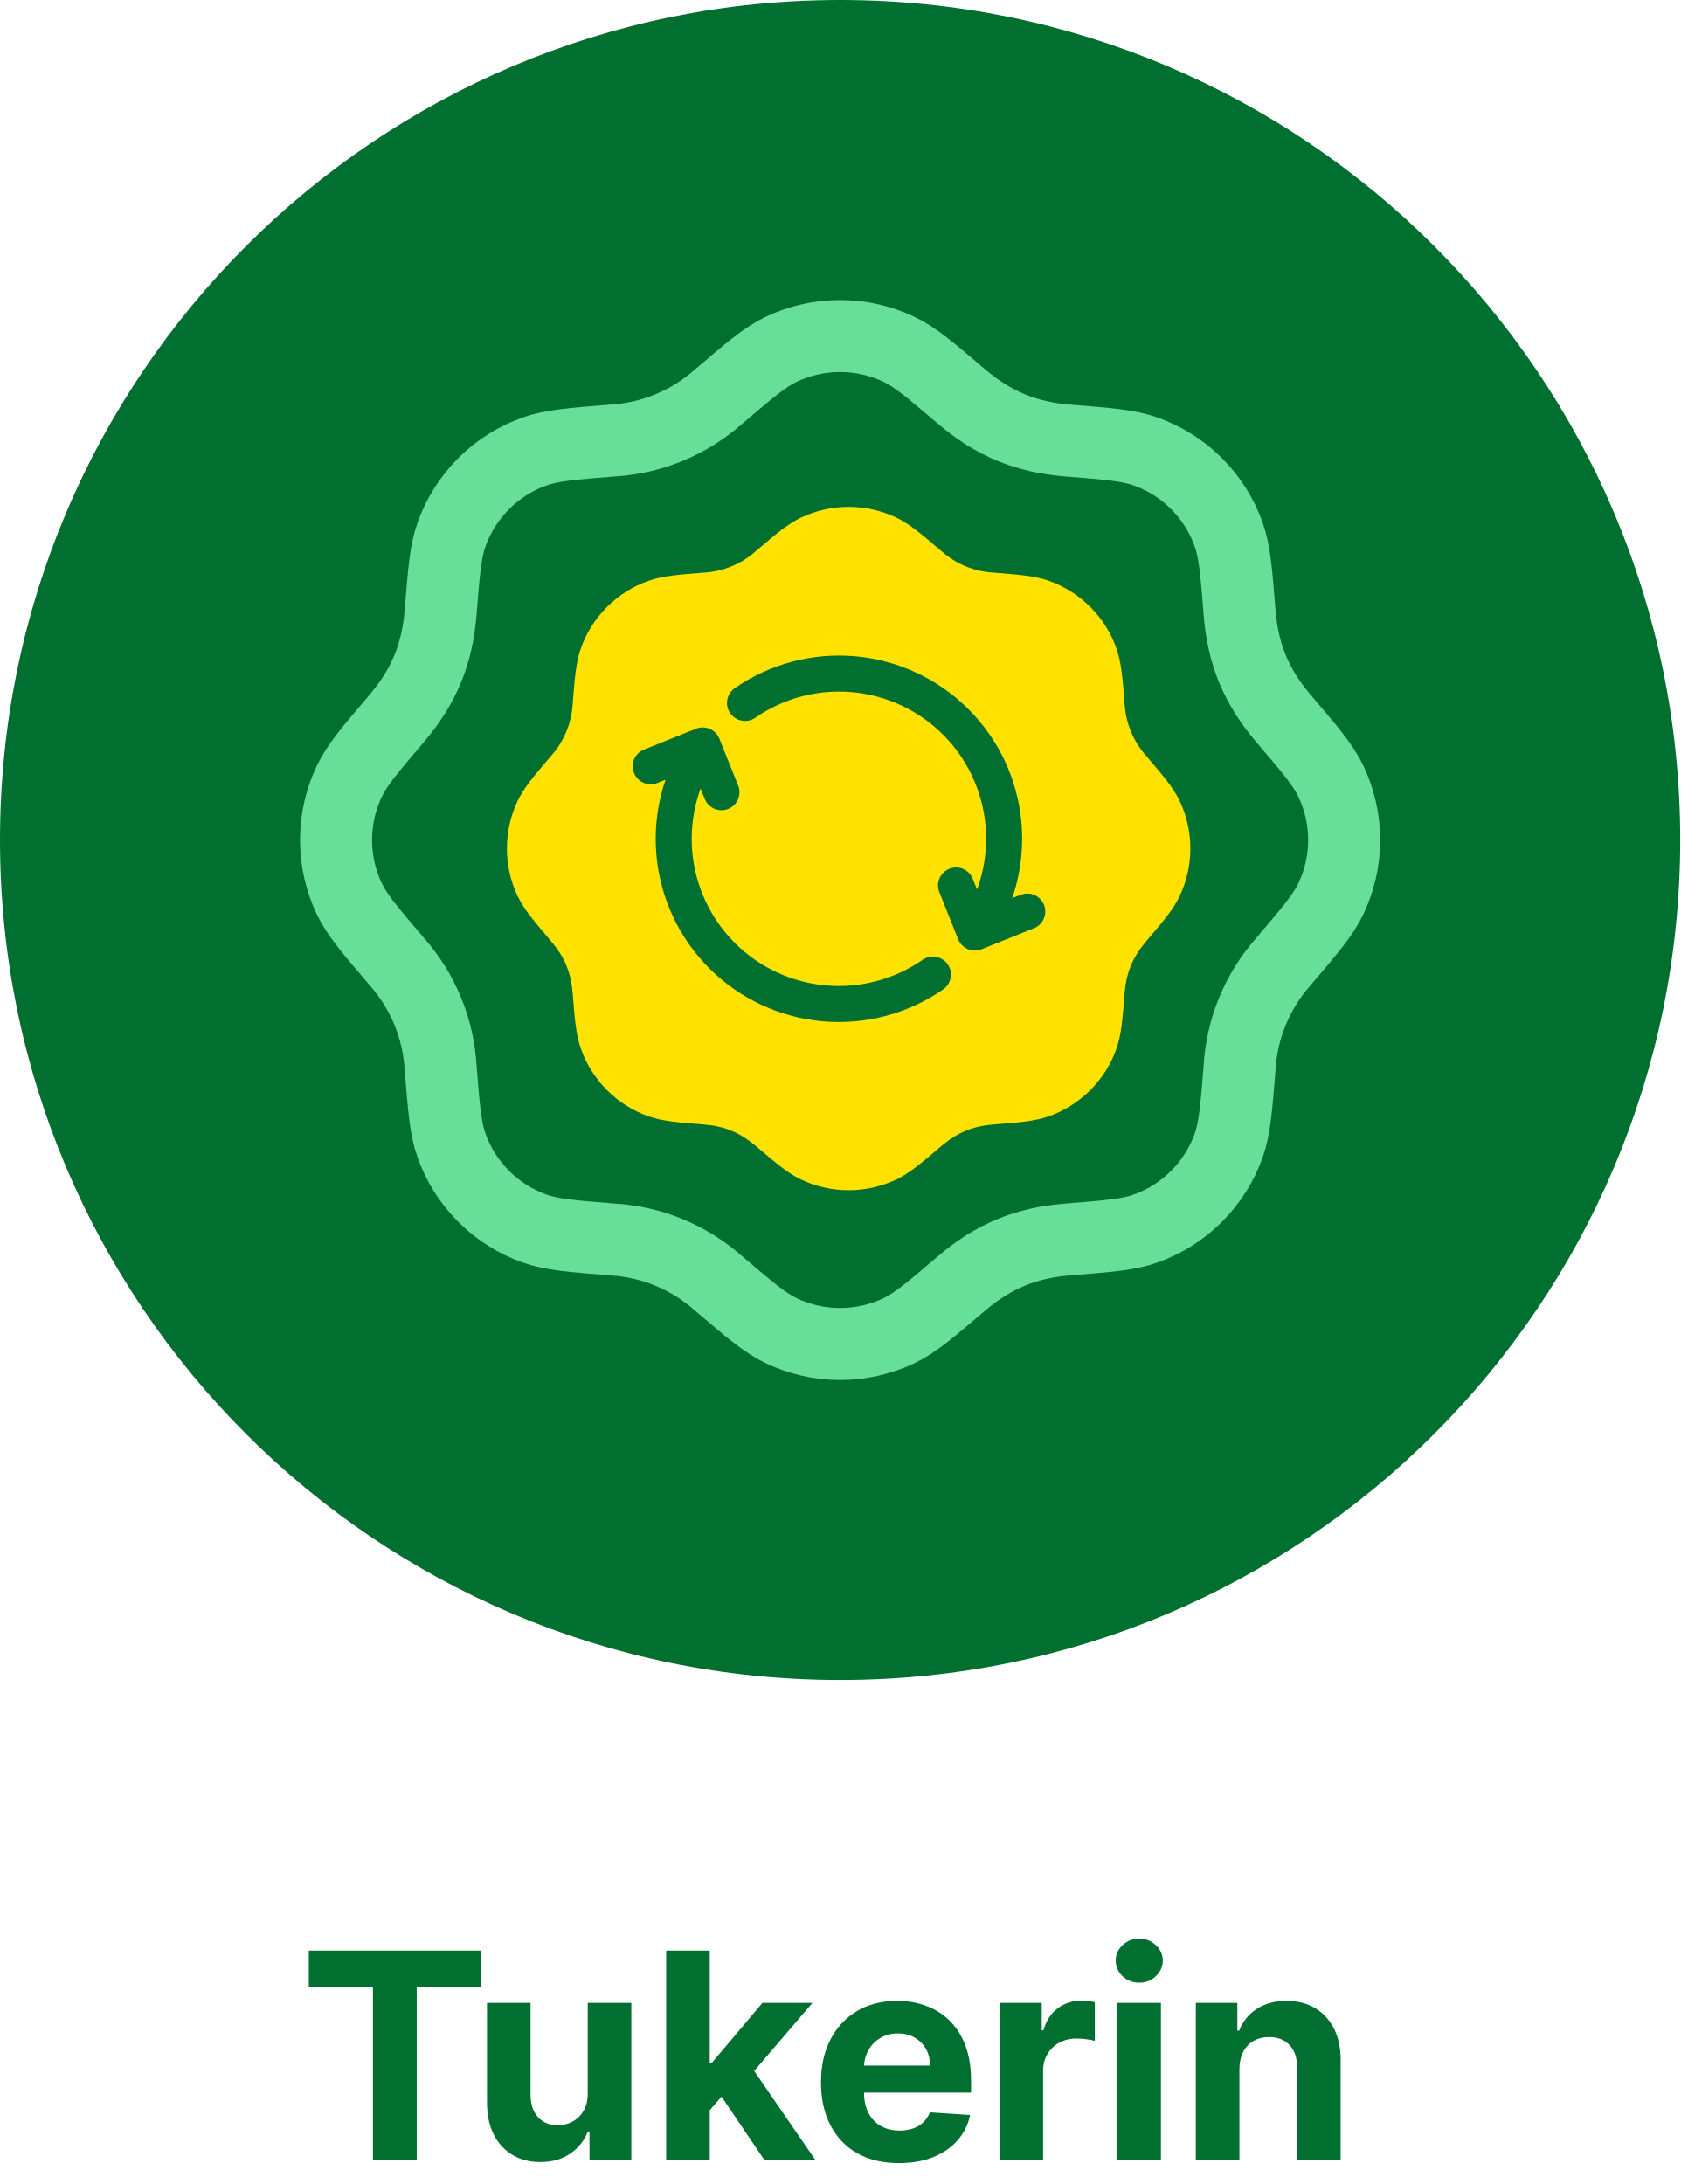
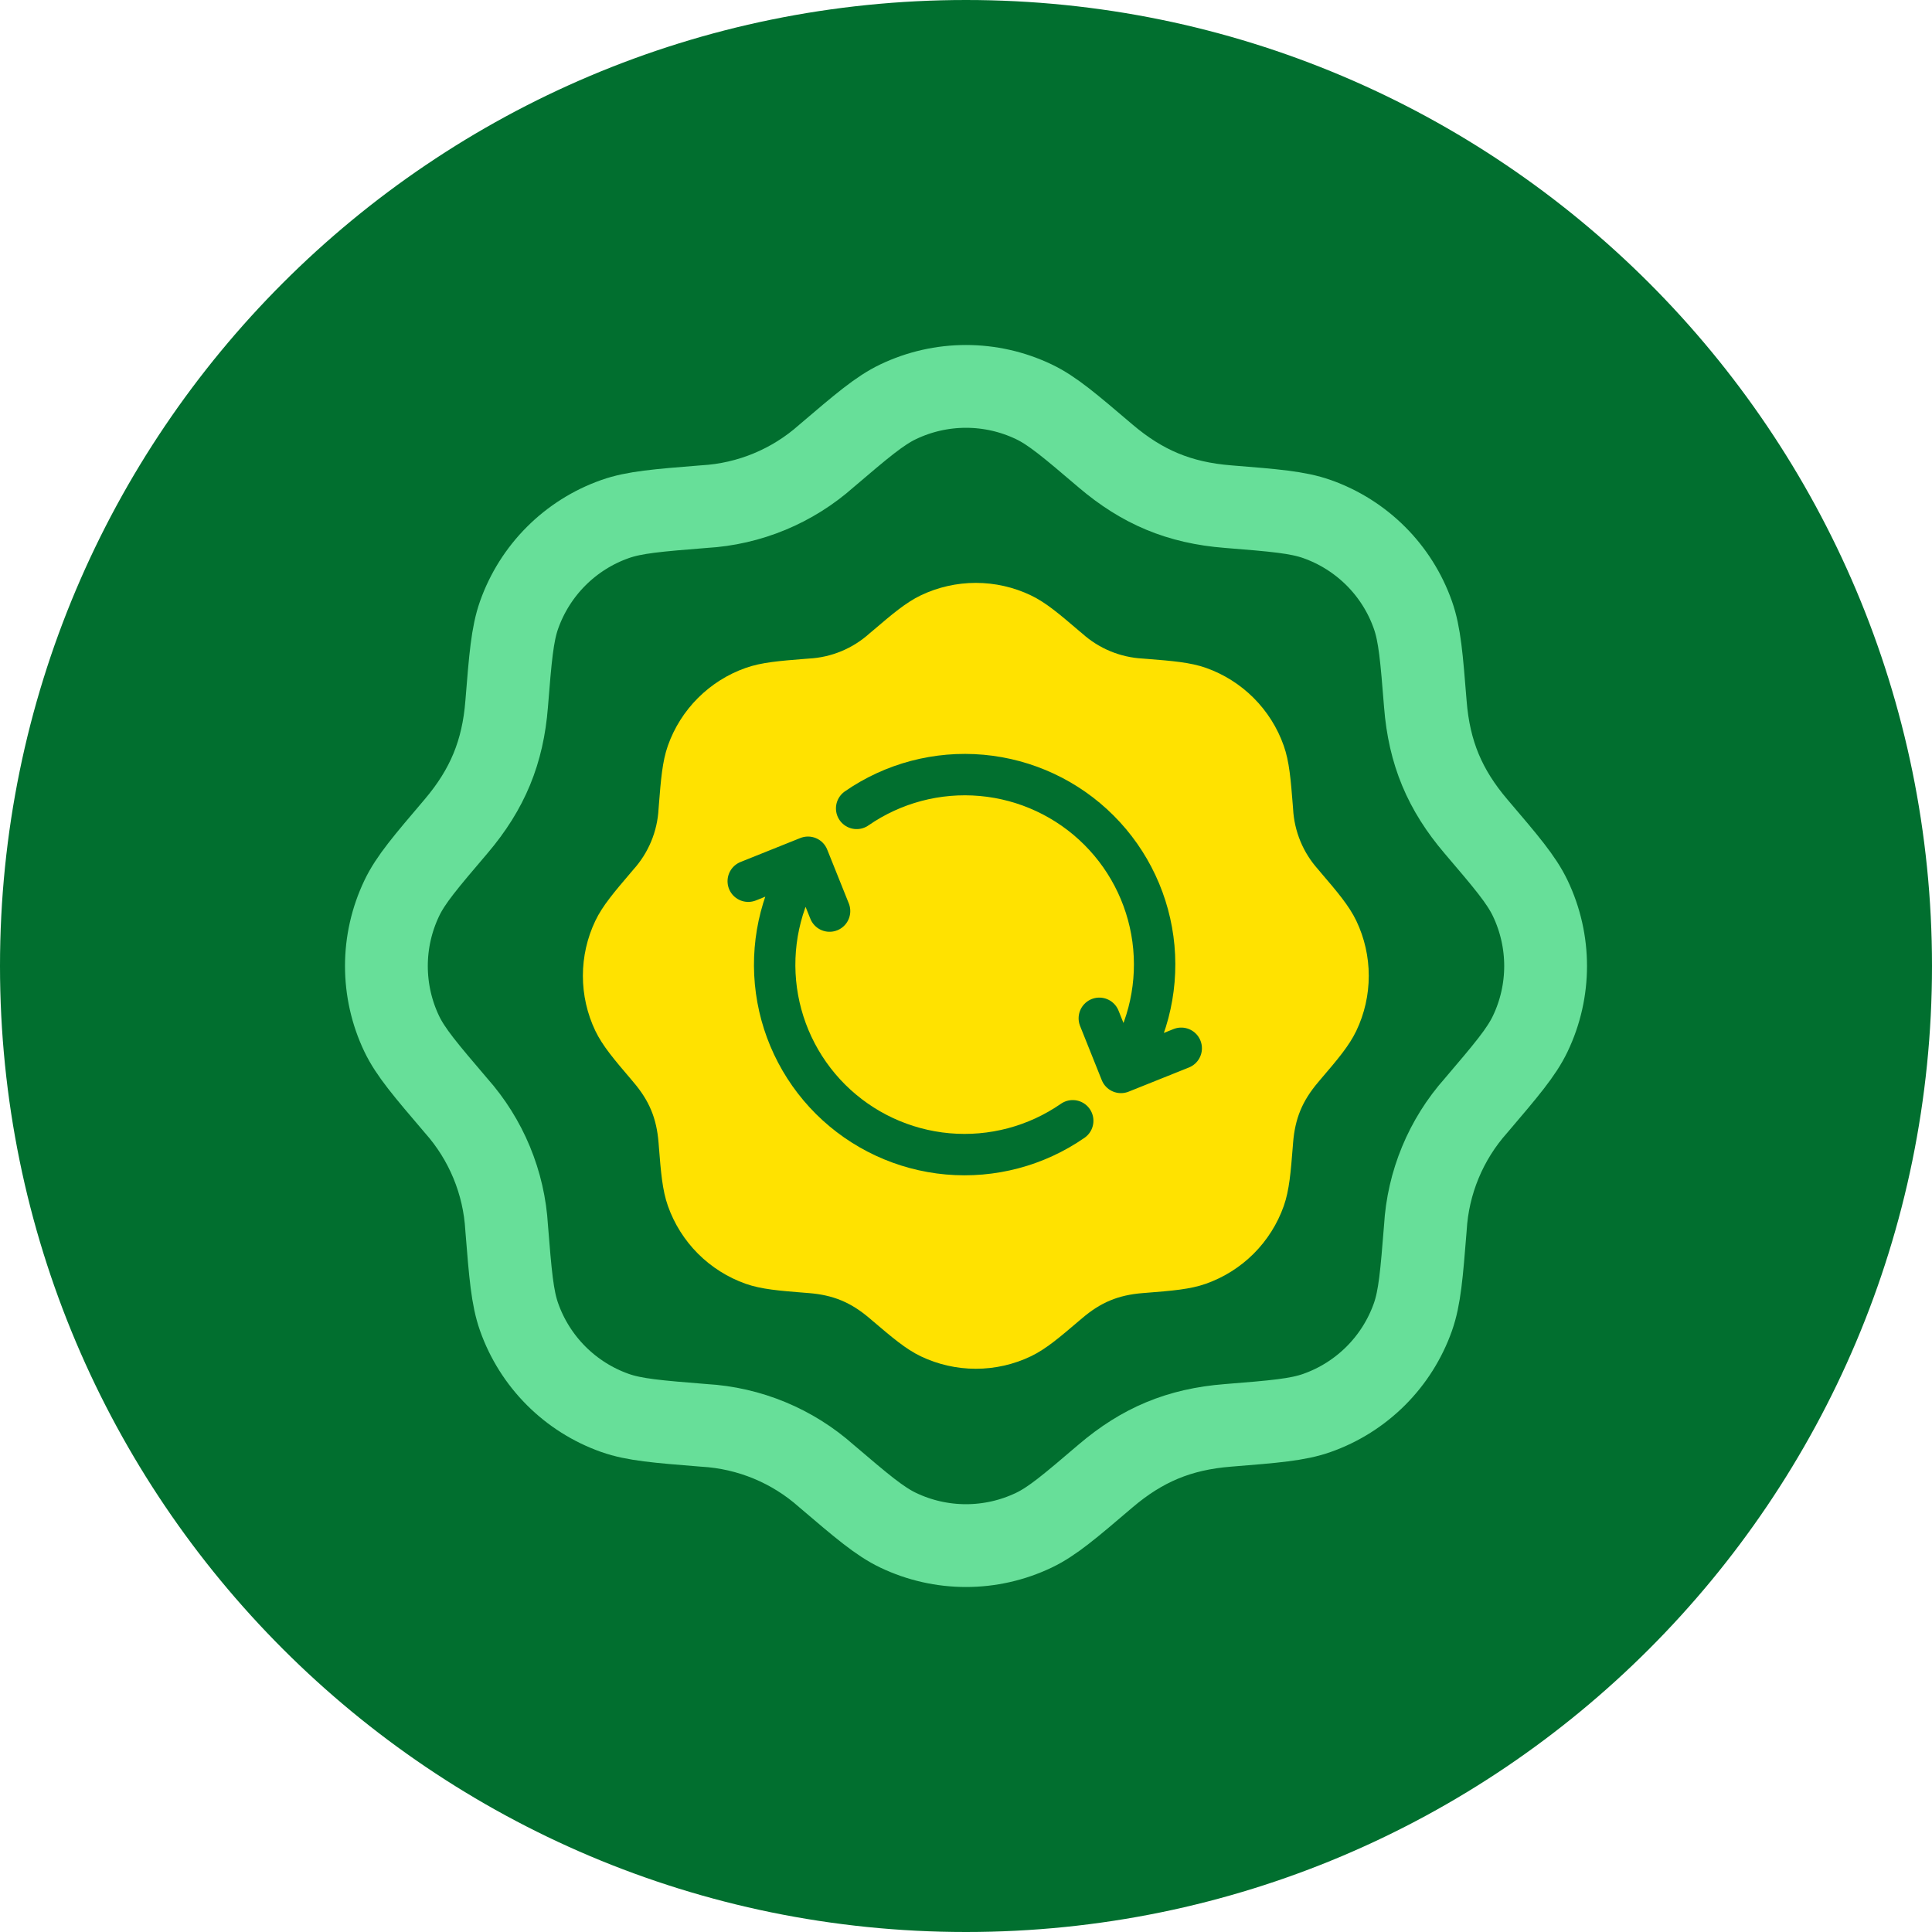
- <svg xmlns="http://www.w3.org/2000/svg" width="70" height="91" viewBox="0 0 70 91" fill="none">
+ <svg xmlns="http://www.w3.org/2000/svg" width="70" height="70" viewBox="0 0 70 70" fill="none">
  <circle cx="35" cy="35" r="35" fill="#016F2F" />
  <path d="M29.945 16.519C31.229 15.425 31.872 14.876 32.544 14.556C33.311 14.19 34.15 14 35 14C35.85 14 36.689 14.19 37.456 14.556C38.128 14.876 38.771 15.425 40.055 16.519C41.38 17.646 42.724 18.217 44.492 18.356C46.174 18.491 47.016 18.559 47.719 18.807C49.342 19.382 50.62 20.657 51.192 22.282C51.44 22.983 51.508 23.825 51.643 25.51C51.782 27.278 52.35 28.62 53.478 29.944C54.574 31.229 55.122 31.872 55.443 32.544C56.186 34.098 56.186 35.904 55.443 37.456C55.122 38.128 54.574 38.771 53.48 40.056C52.385 41.285 51.737 42.849 51.643 44.492C51.508 46.175 51.44 47.017 51.192 47.72C50.908 48.521 50.449 49.249 49.848 49.85C49.246 50.451 48.519 50.91 47.717 51.193C47.016 51.441 46.174 51.509 44.49 51.644C42.721 51.783 41.38 52.351 40.055 53.479C38.771 54.575 38.128 55.124 37.456 55.444C36.689 55.81 35.85 56 35 56C34.15 56 33.311 55.81 32.544 55.444C31.872 55.124 31.229 54.575 29.945 53.481C28.715 52.386 27.152 51.738 25.508 51.644C23.826 51.509 22.983 51.441 22.281 51.193C21.479 50.909 20.752 50.45 20.151 49.849C19.55 49.247 19.091 48.519 18.808 47.718C18.56 47.017 18.492 46.175 18.357 44.49C18.263 42.847 17.616 41.285 16.522 40.056C15.426 38.771 14.877 38.128 14.555 37.456C14.189 36.689 14 35.85 14 35C14 34.15 14.191 33.311 14.557 32.544C14.877 31.872 15.426 31.229 16.52 29.944C17.669 28.593 18.22 27.241 18.357 25.508C18.492 23.825 18.56 22.983 18.808 22.28C19.092 21.479 19.551 20.751 20.152 20.15C20.753 19.549 21.481 19.09 22.283 18.807C22.983 18.559 23.826 18.491 25.51 18.356C27.153 18.262 28.716 17.613 29.945 16.519Z" stroke="#67DF99" stroke-width="3" stroke-linecap="round" stroke-linejoin="round" />
-   <path d="M37.349 21.57C36.727 21.273 36.046 21.119 35.356 21.119C34.666 21.119 33.985 21.273 33.363 21.57C32.816 21.833 32.314 22.261 31.613 22.859L31.503 22.951C30.897 23.497 30.122 23.818 29.308 23.861L29.167 23.872C28.247 23.945 27.59 23.997 27.018 24.2C26.367 24.429 25.777 24.802 25.289 25.289C24.801 25.777 24.428 26.367 24.198 27.018C23.997 27.59 23.945 28.247 23.872 29.167L23.861 29.308C23.818 30.122 23.497 30.897 22.951 31.503L22.859 31.611C22.261 32.314 21.831 32.816 21.57 33.363C21.273 33.985 21.119 34.666 21.119 35.356C21.119 36.046 21.273 36.727 21.57 37.349C21.833 37.896 22.261 38.398 22.859 39.099L22.951 39.209C23.52 39.876 23.79 40.513 23.861 41.404L23.872 41.545C23.945 42.465 23.997 43.122 24.2 43.694C24.429 44.344 24.802 44.935 25.289 45.423C25.777 45.911 26.367 46.284 27.018 46.514C27.59 46.715 28.247 46.767 29.167 46.84L29.308 46.851C30.182 46.921 30.822 47.182 31.503 47.761L31.611 47.853C32.314 48.451 32.816 48.881 33.363 49.142C33.985 49.439 34.666 49.593 35.356 49.593C36.046 49.593 36.727 49.439 37.349 49.142C37.896 48.879 38.398 48.451 39.099 47.853L39.209 47.761C39.876 47.192 40.513 46.922 41.404 46.851L41.545 46.84C42.465 46.767 43.122 46.715 43.694 46.512C44.344 46.283 44.935 45.91 45.423 45.423C45.911 44.935 46.284 44.344 46.514 43.694C46.715 43.122 46.767 42.465 46.84 41.545L46.851 41.404C46.921 40.53 47.182 39.89 47.761 39.209L47.853 39.099C48.451 38.398 48.881 37.896 49.142 37.349C49.439 36.727 49.593 36.046 49.593 35.356C49.593 34.666 49.439 33.985 49.142 33.363C48.879 32.816 48.451 32.314 47.853 31.613L47.761 31.503C47.215 30.897 46.894 30.122 46.851 29.308L46.84 29.167C46.767 28.247 46.715 27.59 46.512 27.018C46.283 26.367 45.91 25.777 45.423 25.289C44.935 24.801 44.344 24.428 43.694 24.198C43.122 23.997 42.465 23.945 41.545 23.872L41.404 23.861C40.589 23.818 39.815 23.497 39.209 22.951L39.099 22.859C38.398 22.261 37.896 21.831 37.349 21.57Z" fill="#FFE200" />
+   <path d="M37.349 21.57C36.727 21.273 36.046 21.119 35.356 21.119C34.666 21.119 33.985 21.273 33.363 21.57C32.816 21.833 32.314 22.261 31.613 22.859L31.503 22.951C30.897 23.497 30.122 23.818 29.308 23.861L29.167 23.872C28.247 23.945 27.59 23.997 27.018 24.2C26.367 24.429 25.777 24.802 25.289 25.289C24.801 25.777 24.428 26.367 24.198 27.018C23.997 27.59 23.945 28.247 23.872 29.166L23.861 29.308C23.818 30.122 23.497 30.897 22.951 31.503L22.859 31.611C22.261 32.314 21.831 32.815 21.57 33.363C21.273 33.985 21.119 34.666 21.119 35.356C21.119 36.046 21.273 36.727 21.57 37.349C21.833 37.896 22.261 38.398 22.859 39.099L22.951 39.209C23.52 39.876 23.79 40.513 23.861 41.404L23.872 41.545C23.945 42.465 23.997 43.122 24.2 43.694C24.429 44.344 24.802 44.935 25.289 45.423C25.777 45.911 26.368 46.284 27.018 46.514C27.59 46.715 28.247 46.767 29.167 46.84L29.308 46.851C30.182 46.921 30.822 47.182 31.503 47.761L31.611 47.853C32.314 48.451 32.816 48.881 33.363 49.142C33.985 49.439 34.666 49.593 35.356 49.593C36.046 49.593 36.727 49.439 37.349 49.142C37.897 48.879 38.398 48.451 39.099 47.853L39.209 47.761C39.876 47.191 40.513 46.922 41.404 46.851L41.545 46.84C42.465 46.767 43.122 46.715 43.694 46.512C44.344 46.282 44.935 45.91 45.423 45.423C45.911 44.935 46.284 44.344 46.514 43.694C46.715 43.122 46.767 42.465 46.84 41.545L46.851 41.404C46.921 40.53 47.182 39.89 47.761 39.209L47.853 39.099C48.452 38.398 48.881 37.896 49.142 37.349C49.439 36.727 49.593 36.046 49.593 35.356C49.593 34.666 49.439 33.985 49.142 33.363C48.879 32.815 48.452 32.314 47.853 31.613L47.761 31.503C47.215 30.897 46.894 30.122 46.851 29.308L46.84 29.166C46.767 28.247 46.715 27.59 46.512 27.018C46.283 26.367 45.91 25.777 45.423 25.289C44.935 24.801 44.344 24.428 43.694 24.198C43.122 23.997 42.465 23.945 41.545 23.872L41.404 23.861C40.59 23.818 39.815 23.497 39.209 22.951L39.099 22.859C38.398 22.261 37.897 21.831 37.349 21.57Z" fill="#FFE200" />
  <path d="M40.615 38.856C41.531 37.53 41.952 35.926 41.806 34.322C41.66 32.718 40.956 31.216 39.817 30.078C38.677 28.939 37.174 28.237 35.57 28.093C33.965 27.949 32.362 28.373 31.038 29.29M40.615 38.856L39.83 36.895M40.615 38.856L42.798 37.981M29.275 31.06C28.365 32.387 27.948 33.991 28.097 35.593C28.247 37.195 28.953 38.694 30.093 39.83C31.234 40.965 32.736 41.664 34.339 41.807C35.942 41.949 37.544 41.525 38.867 40.608M29.275 31.06L30.057 33.01M29.275 31.06L27.11 31.928" stroke="#016F2F" stroke-width="1.5" stroke-linecap="round" stroke-linejoin="round" />
-   <path d="M12.866 82.794V81.273H20.033V82.794H17.361V90H15.537V82.794H12.866ZM24.486 87.213V83.454H26.302V90H24.559V88.811H24.491C24.343 89.195 24.097 89.503 23.753 89.736C23.413 89.969 22.996 90.085 22.505 90.085C22.067 90.085 21.682 89.986 21.35 89.787C21.018 89.588 20.758 89.305 20.57 88.939C20.386 88.572 20.292 88.133 20.289 87.622V83.454H22.104V87.298C22.107 87.685 22.211 87.99 22.415 88.215C22.62 88.439 22.894 88.551 23.238 88.551C23.456 88.551 23.661 88.501 23.851 88.402C24.042 88.3 24.195 88.149 24.312 87.95C24.431 87.751 24.489 87.506 24.486 87.213ZM29.399 88.117L29.403 85.939H29.667L31.764 83.454H33.847L31.031 86.744H30.6L29.399 88.117ZM27.754 90V81.273H29.569V90H27.754ZM31.845 90L29.919 87.149L31.129 85.867L33.971 90H31.845ZM37.452 90.128C36.778 90.128 36.199 89.992 35.713 89.719C35.23 89.443 34.858 89.054 34.596 88.551C34.335 88.046 34.204 87.447 34.204 86.757C34.204 86.084 34.335 85.493 34.596 84.984C34.858 84.476 35.226 84.079 35.7 83.796C36.177 83.511 36.737 83.369 37.379 83.369C37.811 83.369 38.213 83.439 38.585 83.578C38.96 83.715 39.287 83.921 39.565 84.196C39.846 84.472 40.065 84.818 40.221 85.236C40.378 85.651 40.456 86.136 40.456 86.693V87.192H34.929V86.067H38.747C38.747 85.805 38.69 85.574 38.577 85.372C38.463 85.171 38.305 85.013 38.103 84.899C37.905 84.783 37.673 84.724 37.409 84.724C37.133 84.724 36.889 84.788 36.676 84.916C36.466 85.041 36.301 85.21 36.182 85.423C36.062 85.633 36.001 85.868 35.998 86.126V87.196C35.998 87.52 36.058 87.8 36.177 88.035C36.3 88.271 36.471 88.453 36.693 88.581C36.915 88.709 37.177 88.773 37.481 88.773C37.683 88.773 37.868 88.744 38.035 88.688C38.203 88.631 38.346 88.546 38.466 88.432C38.585 88.318 38.676 88.179 38.739 88.014L40.417 88.125C40.332 88.528 40.157 88.881 39.893 89.182C39.632 89.48 39.294 89.713 38.879 89.881C38.467 90.046 37.991 90.128 37.452 90.128ZM41.64 90V83.454H43.4V84.597H43.469C43.588 84.19 43.788 83.883 44.069 83.676C44.351 83.466 44.675 83.361 45.041 83.361C45.132 83.361 45.23 83.367 45.335 83.378C45.44 83.389 45.532 83.405 45.612 83.425V85.035C45.527 85.01 45.409 84.987 45.258 84.967C45.108 84.947 44.97 84.938 44.845 84.938C44.578 84.938 44.339 84.996 44.129 85.112C43.922 85.226 43.757 85.385 43.635 85.59C43.515 85.794 43.456 86.03 43.456 86.297V90H41.64ZM46.551 90V83.454H48.366V90H46.551ZM47.462 82.611C47.193 82.611 46.961 82.521 46.768 82.342C46.578 82.16 46.482 81.943 46.482 81.69C46.482 81.44 46.578 81.226 46.768 81.047C46.961 80.865 47.193 80.774 47.462 80.774C47.732 80.774 47.962 80.865 48.153 81.047C48.346 81.226 48.443 81.44 48.443 81.69C48.443 81.943 48.346 82.16 48.153 82.342C47.962 82.521 47.732 82.611 47.462 82.611ZM51.636 86.216V90H49.82V83.454H51.55V84.609H51.627C51.772 84.229 52.015 83.928 52.356 83.706C52.697 83.481 53.11 83.369 53.596 83.369C54.05 83.369 54.447 83.469 54.785 83.668C55.123 83.867 55.386 84.151 55.573 84.52C55.761 84.886 55.854 85.324 55.854 85.832V90H54.039V86.156C54.042 85.756 53.94 85.443 53.732 85.219C53.525 84.992 53.239 84.878 52.876 84.878C52.631 84.878 52.415 84.93 52.228 85.035C52.043 85.141 51.898 85.294 51.793 85.496C51.691 85.695 51.638 85.935 51.636 86.216Z" fill="#016F2F" />
</svg>
